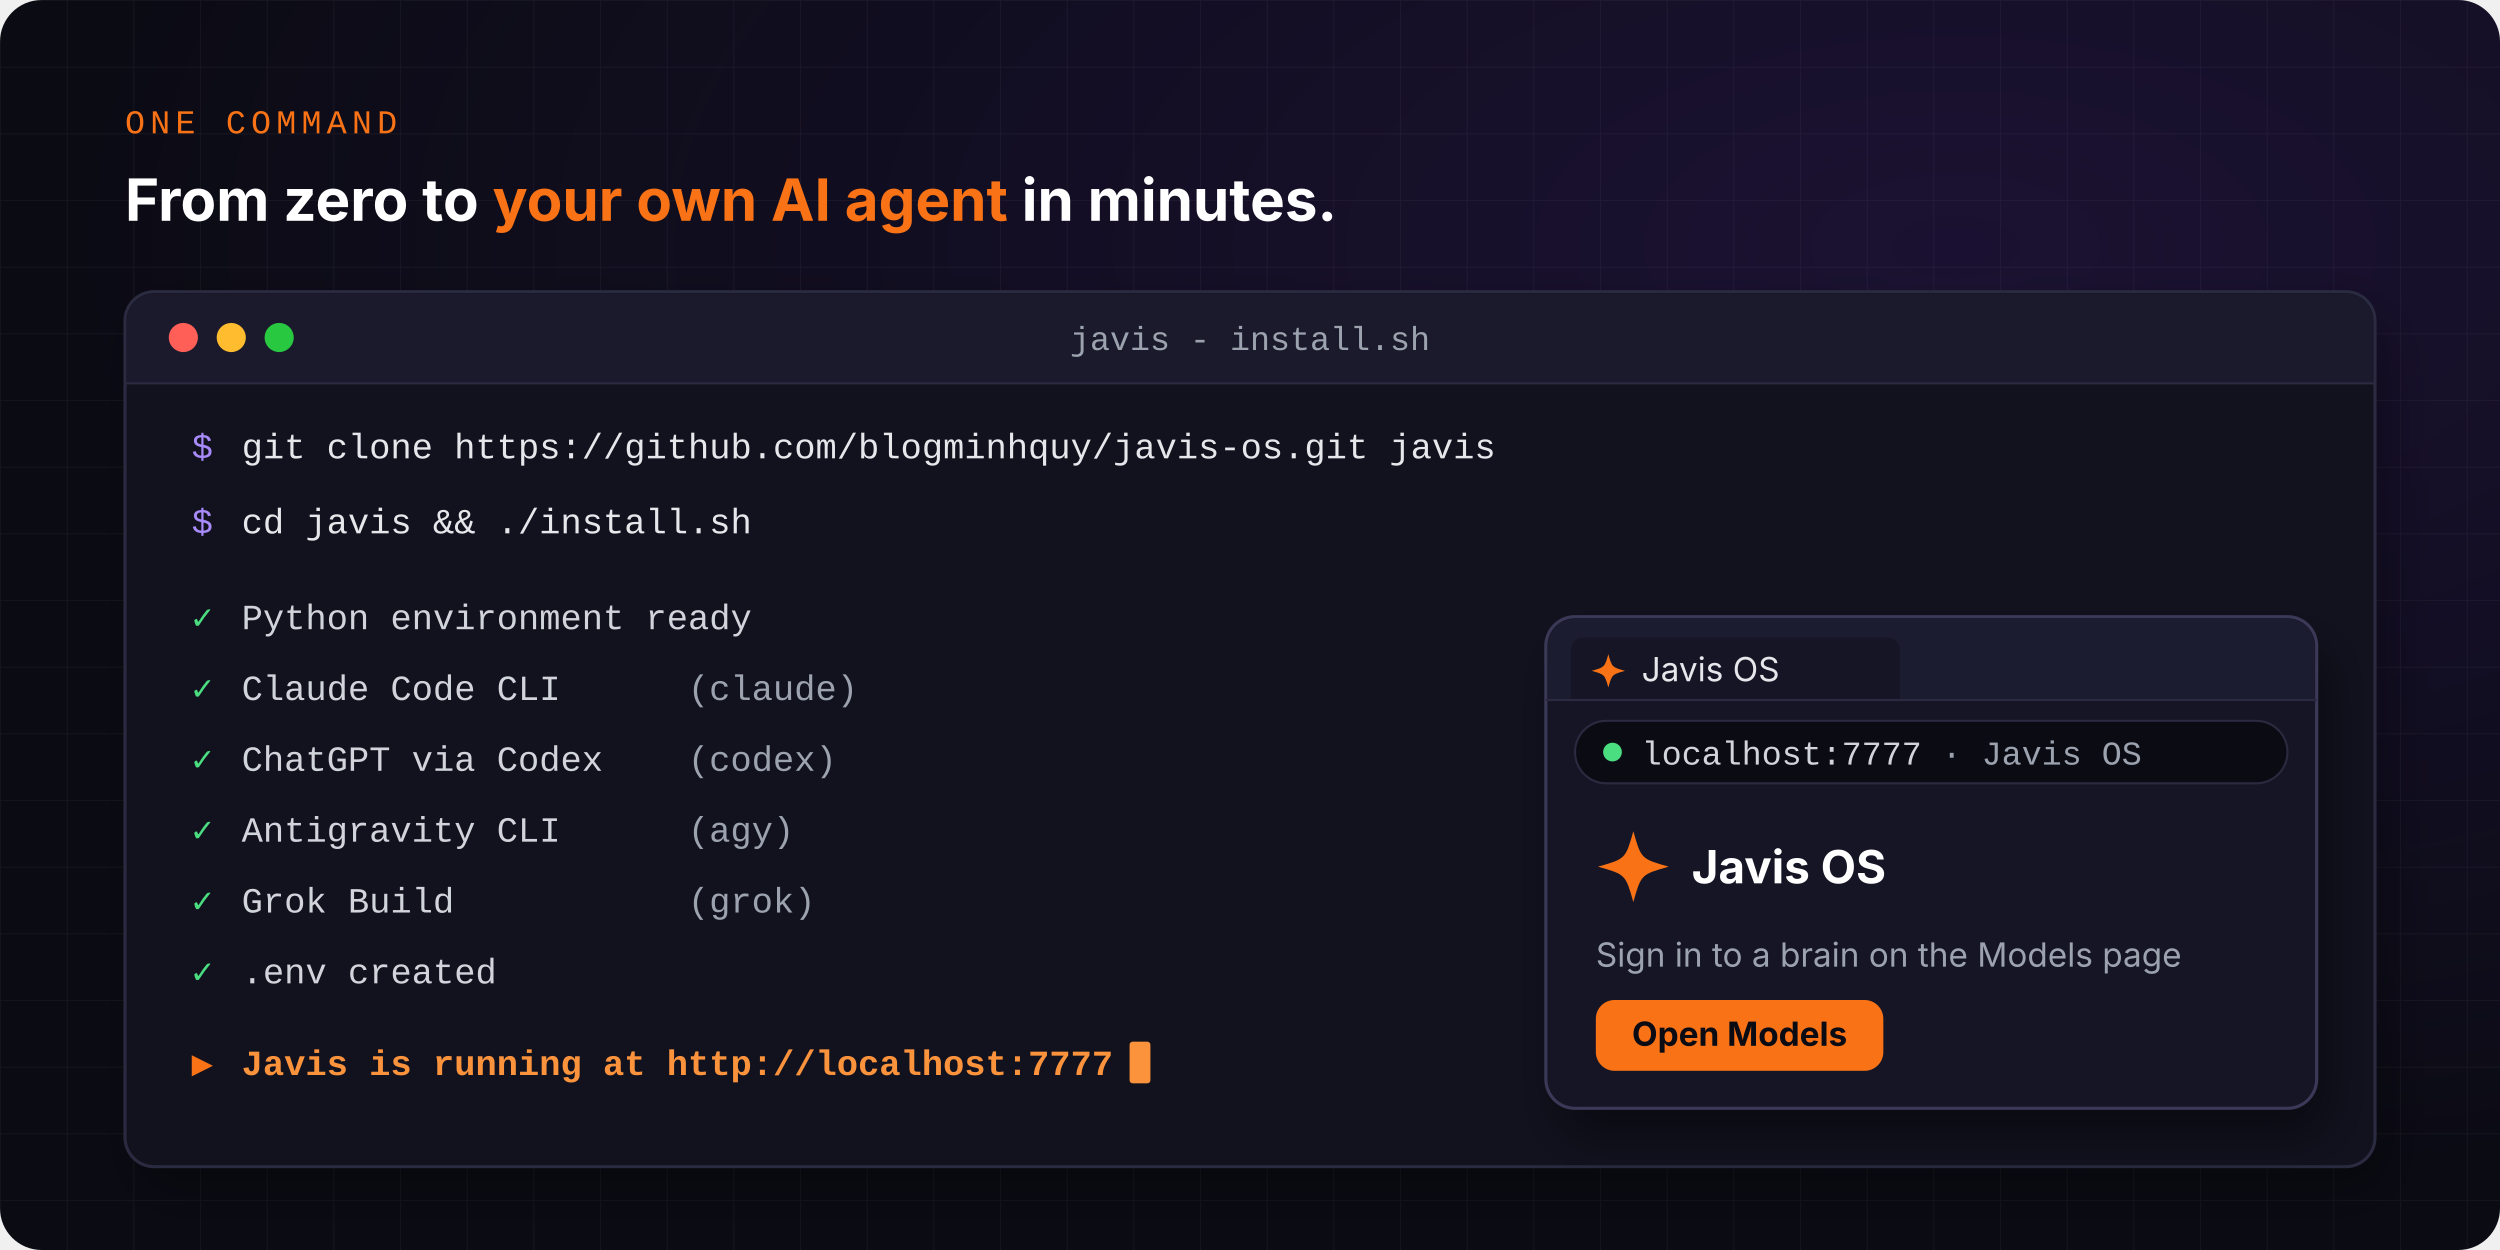
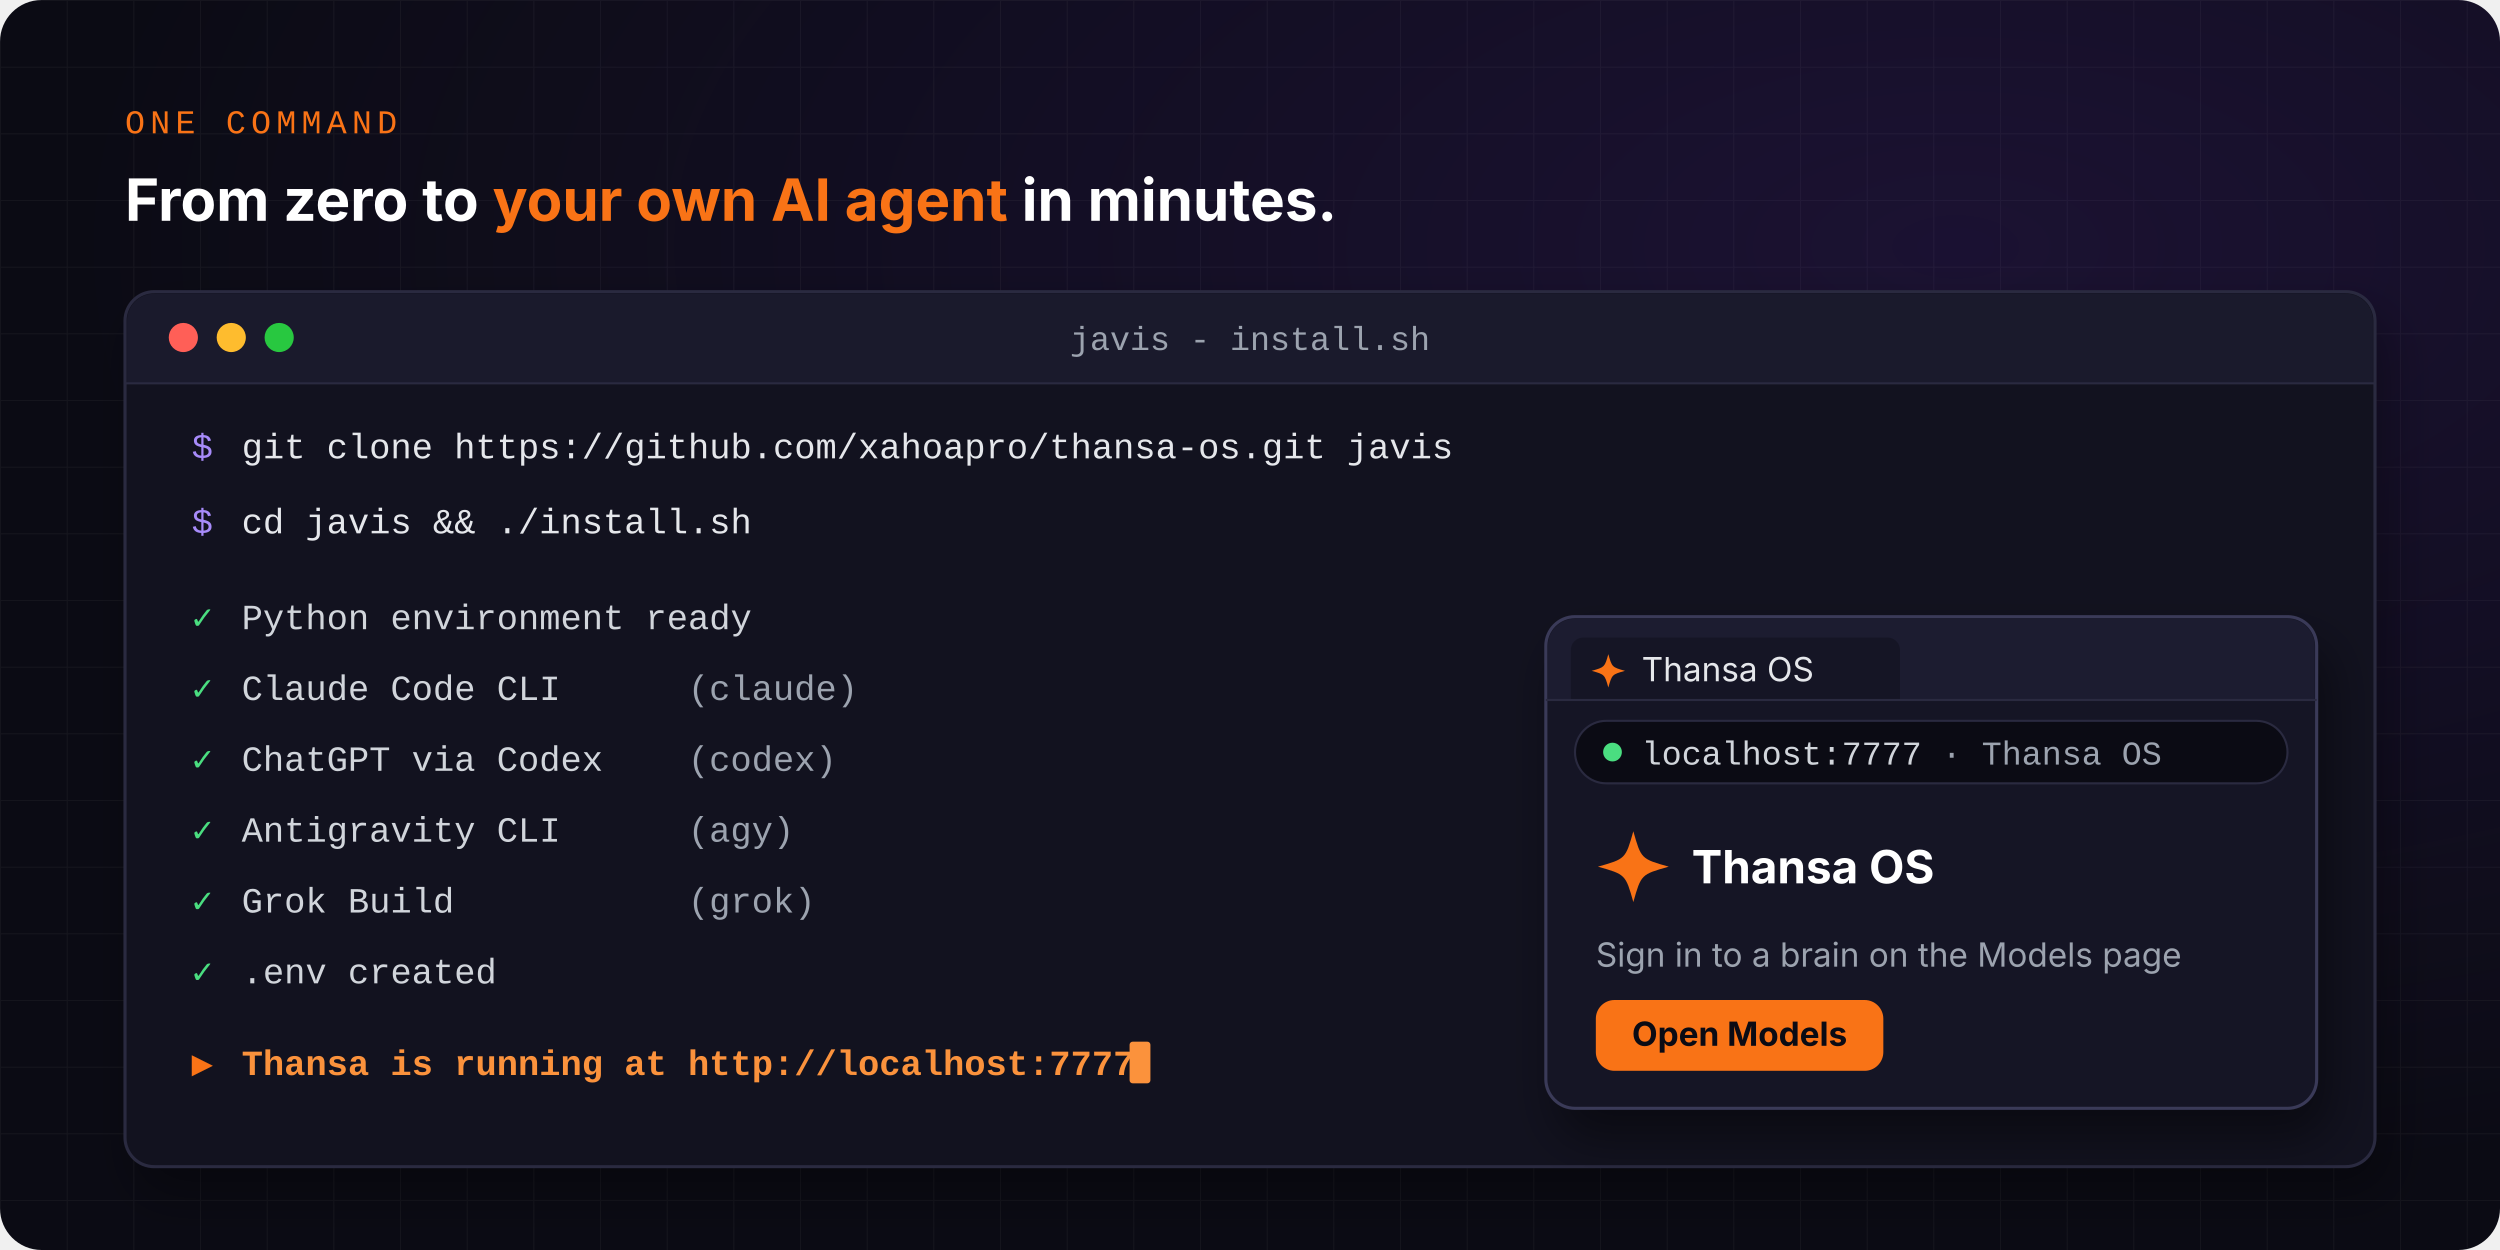
<svg xmlns="http://www.w3.org/2000/svg" viewBox="0 0 1200 600" role="img" aria-labelledby="t d">
  <defs>
    <radialGradient id="gl" cx="0.78" cy="0.2" r="0.75">
      <stop offset="0" stop-color="#7c3aed" stop-opacity=".14" />
      <stop offset="1" stop-color="#7c3aed" stop-opacity="0" />
    </radialGradient>
    <pattern id="gr" width="32" height="32" patternUnits="userSpaceOnUse">
      <path d="M32 0H0V32" fill="none" stroke="#ffffff" stroke-opacity=".04" />
    </pattern>
    <clipPath id="tc">
      <rect x="62" y="186" width="1076" height="372" rx="12" />
    </clipPath>
    <filter id="sh" x="-20%" y="-20%" width="140%" height="140%">
      <feGaussianBlur stdDeviation="12" />
    </filter>
  </defs>
  <style>
@keyframes cl0{0%,1.15%{opacity:0}1.23%,100%{opacity:1}}
.cl0{animation:cl0 13.0s linear infinite}
@keyframes cv0{0%,3.85%{transform:translateX(0px);animation-timing-function:steps(59,end)}17.69%,100%{transform:translateX(601.8px)}}
.cv0{transform:translateX(601.8px);animation:cv0 13.0s linear infinite}
@keyframes cu0{0%,1.15%{opacity:0}1.23%,19.62%{opacity:1}19.69%,100%{opacity:0}}
.cu0{opacity:0;animation:cu0 13.0s linear infinite}
@keyframes cl1{0%,19.62%{opacity:0}19.69%,100%{opacity:1}}
.cl1{animation:cl1 13.0s linear infinite}
@keyframes cv1{0%,22.31%{transform:translateX(0px);animation-timing-function:steps(24,end)}28.46%,100%{transform:translateX(244.8px)}}
.cv1{transform:translateX(244.8px);animation:cv1 13.0s linear infinite}
@keyframes cu1{0%,19.62%{opacity:0}19.69%,30.38%{opacity:1}30.46%,100%{opacity:0}}
.cu1{opacity:0;animation:cu1 13.0s linear infinite}
@keyframes ol0{0%,33.08%{opacity:0}34.00%,100%{opacity:1}}
.ol0{animation:ol0 13.0s ease-out infinite}
@keyframes ol1{0%,36.54%{opacity:0}37.46%,100%{opacity:1}}
.ol1{animation:ol1 13.0s ease-out infinite}
@keyframes ol2{0%,40.00%{opacity:0}40.92%,100%{opacity:1}}
.ol2{animation:ol2 13.0s ease-out infinite}
@keyframes ol3{0%,43.46%{opacity:0}44.38%,100%{opacity:1}}
.ol3{animation:ol3 13.0s ease-out infinite}
@keyframes ol4{0%,46.92%{opacity:0}47.85%,100%{opacity:1}}
.ol4{animation:ol4 13.0s ease-out infinite}
@keyframes ol5{0%,50.38%{opacity:0}51.31%,100%{opacity:1}}
.ol5{animation:ol5 13.0s ease-out infinite}
@keyframes ol6{0%,54.62%{opacity:0}55.54%,100%{opacity:1}}
.ol6{animation:ol6 13.0s ease-out infinite}
@keyframes br{0%,59.23%{opacity:0;transform:translateY(48px)}65.00%,100%{opacity:1;transform:translateY(0px)}}
.br{animation:br 13.0s cubic-bezier(.2,.8,.2,1) infinite}
@keyframes sc{0%,90.00%{opacity:1}94.62%,100%{opacity:0}}
.sc{animation:sc 13.0s ease-in-out infinite}
@keyframes blink{0%,49.9%{opacity:1}50%,100%{opacity:0}}
.blink{animation:blink 1.1s steps(1,end) infinite}
@media (prefers-reduced-motion: reduce){*{animation:none !important}}
</style>
  <rect width="1200" height="600" rx="20" fill="#0b0b14" />
  <rect width="1200" height="600" rx="20" fill="url(#gr)" />
  <rect width="1200" height="600" rx="20" fill="url(#gl)" />
  <text x="60" y="64" fill="#f97316" font-size="16" letter-spacing="2.5" font-family="ui-monospace, 'SFMono-Regular', Consolas, 'Courier New', monospace">ONE COMMAND</text>
  <text x="60" y="106" fill="#ffffff" font-size="28" font-weight="700" font-family="Inter, 'Segoe UI', system-ui, -apple-system, Arial, sans-serif">From zero to <tspan fill="#f97316">your own AI agent</tspan> in minutes.</text>
  <rect x="66" y="152" width="1080" height="420" rx="14" fill="#000" opacity=".35" filter="url(#sh)" />
  <rect x="60" y="140" width="1080" height="420" rx="14" fill="#12121f" stroke="#2a2a40" stroke-width="1.5" />
  <path d="M61,184 V154 a13,13 0 0 1 13,-13 H1126 a13,13 0 0 1 13,13 V184 Z" fill="#1a1a2c" />
  <line x1="60" y1="184" x2="1140" y2="184" stroke="#2a2a40" />
  <circle cx="88" cy="162" r="7" fill="#ff5f57" />
  <circle cx="111" cy="162" r="7" fill="#febc2e" />
  <circle cx="134" cy="162" r="7" fill="#28c840" />
  <text x="600" y="168" fill="#9ca3af" font-size="16" text-anchor="middle" font-family="ui-monospace, 'SFMono-Regular', Consolas, 'Courier New', monospace">javis - install.sh</text>
  <g class="sc">
    <g clip-path="url(#tc)" font-size="17" font-family="ui-monospace, 'SFMono-Regular', Consolas, 'Courier New', monospace">
      <g class="cl0">
        <text x="92" y="220" fill="#a78bfa">$</text>
-         <text x="116" y="220" fill="#e5e7eb" textLength="601.8" lengthAdjust="spacing">git clone https://github.com/blogminhquy/javis-os.git javis</text>
+         <text x="116" y="220" fill="#e5e7eb" textLength="601.8" lengthAdjust="spacing">git clone https://github.com/xahoapro/thansa-os.git javis</text>
        <g class="cv0">
          <rect x="116" y="200" width="617.8" height="28" fill="#12121f" />
          <rect class="cu0" x="117" y="204" width="10" height="20" rx="1.5" fill="#e5e7eb" />
        </g>
      </g>
      <g class="cl1">
        <text x="92" y="256" fill="#a78bfa">$</text>
        <text x="116" y="256" fill="#e5e7eb" textLength="244.8" lengthAdjust="spacing">cd javis &amp;&amp; ./install.sh</text>
        <g class="cv1">
          <rect x="116" y="236" width="260.8" height="28" fill="#12121f" />
          <rect class="cu1" x="117" y="240" width="10" height="20" rx="1.5" fill="#e5e7eb" />
        </g>
      </g>
      <g class="ol0">
        <text x="92" y="302" fill="#4ade80" font-weight="700">✓</text>
        <text x="116" y="302" fill="#d1d5db">Python environment ready</text>
      </g>
      <g class="ol1">
        <text x="92" y="336" fill="#4ade80" font-weight="700">✓</text>
        <text x="116" y="336" fill="#d1d5db">Claude Code CLI</text>
        <text x="330.2" y="336" fill="#9ca3af">(claude)</text>
      </g>
      <g class="ol2">
        <text x="92" y="370" fill="#4ade80" font-weight="700">✓</text>
        <text x="116" y="370" fill="#d1d5db">ChatGPT via Codex</text>
        <text x="330.2" y="370" fill="#9ca3af">(codex)</text>
      </g>
      <g class="ol3">
        <text x="92" y="404" fill="#4ade80" font-weight="700">✓</text>
        <text x="116" y="404" fill="#d1d5db">Antigravity CLI</text>
        <text x="330.2" y="404" fill="#9ca3af">(agy)</text>
      </g>
      <g class="ol4">
        <text x="92" y="438" fill="#4ade80" font-weight="700">✓</text>
        <text x="116" y="438" fill="#d1d5db">Grok Build</text>
        <text x="330.2" y="438" fill="#9ca3af">(grok)</text>
      </g>
      <g class="ol5">
        <text x="92" y="472" fill="#4ade80" font-weight="700">✓</text>
        <text x="116" y="472" fill="#d1d5db">.env created</text>
      </g>
      <g class="ol6">
        <text x="92" y="516" fill="#f97316">▶</text>
-         <text x="116" y="516" fill="#fb923c" font-weight="700" textLength="418.2" lengthAdjust="spacing">Javis is running at http://localhost:7777</text>
+         <text x="116" y="516" fill="#fb923c" font-weight="700" textLength="418.2" lengthAdjust="spacing">Thansa is running at http://localhost:7777</text>
        <rect class="blink" x="542.2" y="500" width="10" height="20" rx="1.5" fill="#fb923c" />
      </g>
    </g>
    <g class="br">
      <rect x="748" y="310" width="370" height="236" rx="14" fill="#000" opacity=".45" filter="url(#sh)" />
      <rect x="742" y="296" width="370" height="236" rx="14" fill="#151525" stroke="#3a3a58" stroke-width="1.5" />
      <path d="M743,336 V310 a13,13 0 0 1 13,-13 H1098 a13,13 0 0 1 13,13 V336 Z" fill="#1c1c30" />
      <path d="M754,336 V312 a6,6 0 0 1 6,-6 H906 a6,6 0 0 1 6,6 V336 Z" fill="#151525" />
      <path d="M772,314 C773.76,320.24 773.76,320.24 780,322 C773.76,323.76 773.76,323.76 772,330 C770.24,323.76 770.24,323.76 764,322 C770.24,320.24 770.24,320.24 772,314Z" fill="#f97316" />
-       <text x="788" y="327" fill="#e5e7eb" font-size="16" font-family="Inter, 'Segoe UI', system-ui, -apple-system, Arial, sans-serif">Javis OS</text>
+       <text x="788" y="327" fill="#e5e7eb" font-size="16" font-family="Inter, 'Segoe UI', system-ui, -apple-system, Arial, sans-serif">Thansa OS</text>
      <line x1="742" y1="336" x2="1112" y2="336" stroke="#2a2a40" />
      <rect x="756" y="346" width="342" height="30" rx="15" fill="#0b0b14" stroke="#2a2a40" />
      <circle cx="774" cy="361" r="4.5" fill="#4ade80" />
-       <text x="788" y="367" fill="#d1d5db" font-size="16" font-family="ui-monospace, 'SFMono-Regular', Consolas, 'Courier New', monospace">localhost:7777 <tspan fill="#9ca3af">· Javis OS</tspan>
+       <text x="788" y="367" fill="#d1d5db" font-size="16" font-family="ui-monospace, 'SFMono-Regular', Consolas, 'Courier New', monospace">localhost:7777 <tspan fill="#9ca3af">· Thansa OS</tspan>
      </text>
      <path d="M784,399 C787.74,412.26 787.74,412.26 801,416 C787.74,419.74 787.74,419.74 784,433 C780.26,419.74 780.26,419.74 767,416 C780.26,412.26 780.26,412.26 784,399Z" fill="#f97316" />
-       <text x="812" y="424" fill="#ffffff" font-size="22" font-weight="700" font-family="Inter, 'Segoe UI', system-ui, -apple-system, Arial, sans-serif">Javis OS</text>
+       <text x="812" y="424" fill="#ffffff" font-size="22" font-weight="700" font-family="Inter, 'Segoe UI', system-ui, -apple-system, Arial, sans-serif">Thansa OS</text>
      <text x="766" y="464" fill="#9ca3af" font-size="16" font-family="Inter, 'Segoe UI', system-ui, -apple-system, Arial, sans-serif">Sign in to a brain on the Models page</text>
      <rect x="766" y="480" width="138" height="34" rx="9" fill="#f97316" />
      <text x="835" y="502" fill="#0b0b14" font-size="16" font-weight="700" text-anchor="middle" font-family="Inter, 'Segoe UI', system-ui, -apple-system, Arial, sans-serif">Open Models</text>
    </g>
  </g>
</svg>
